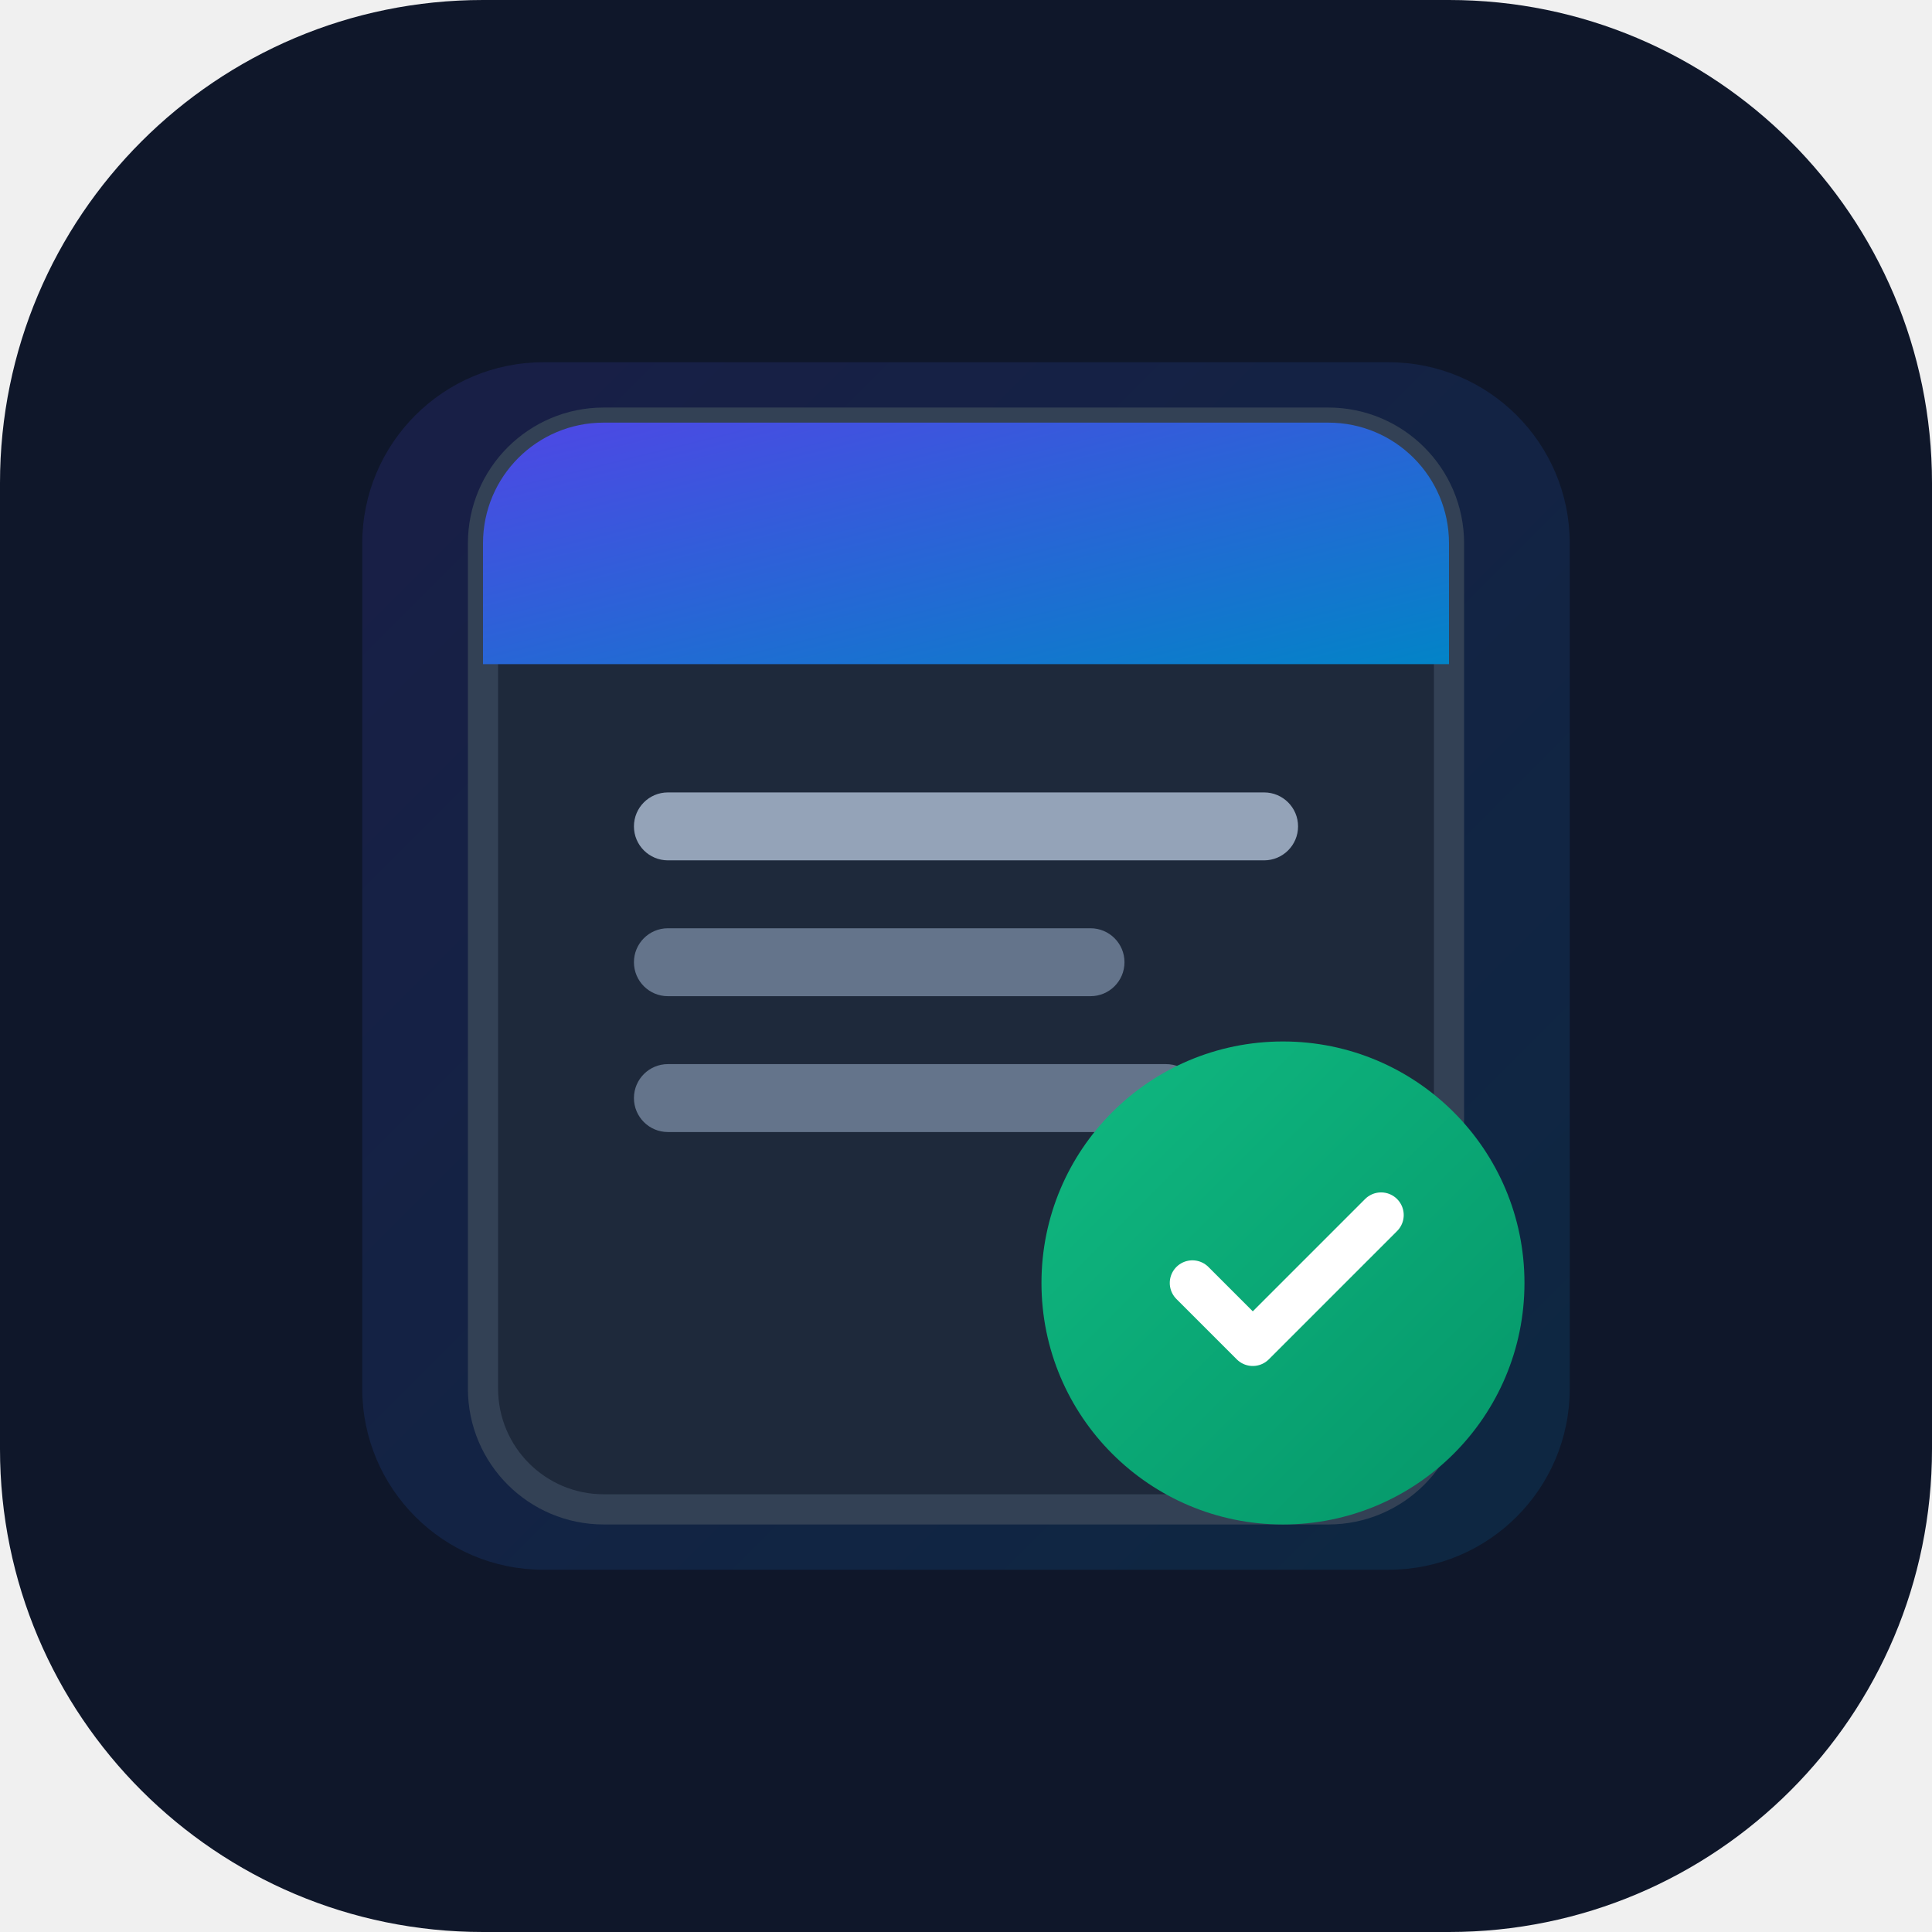
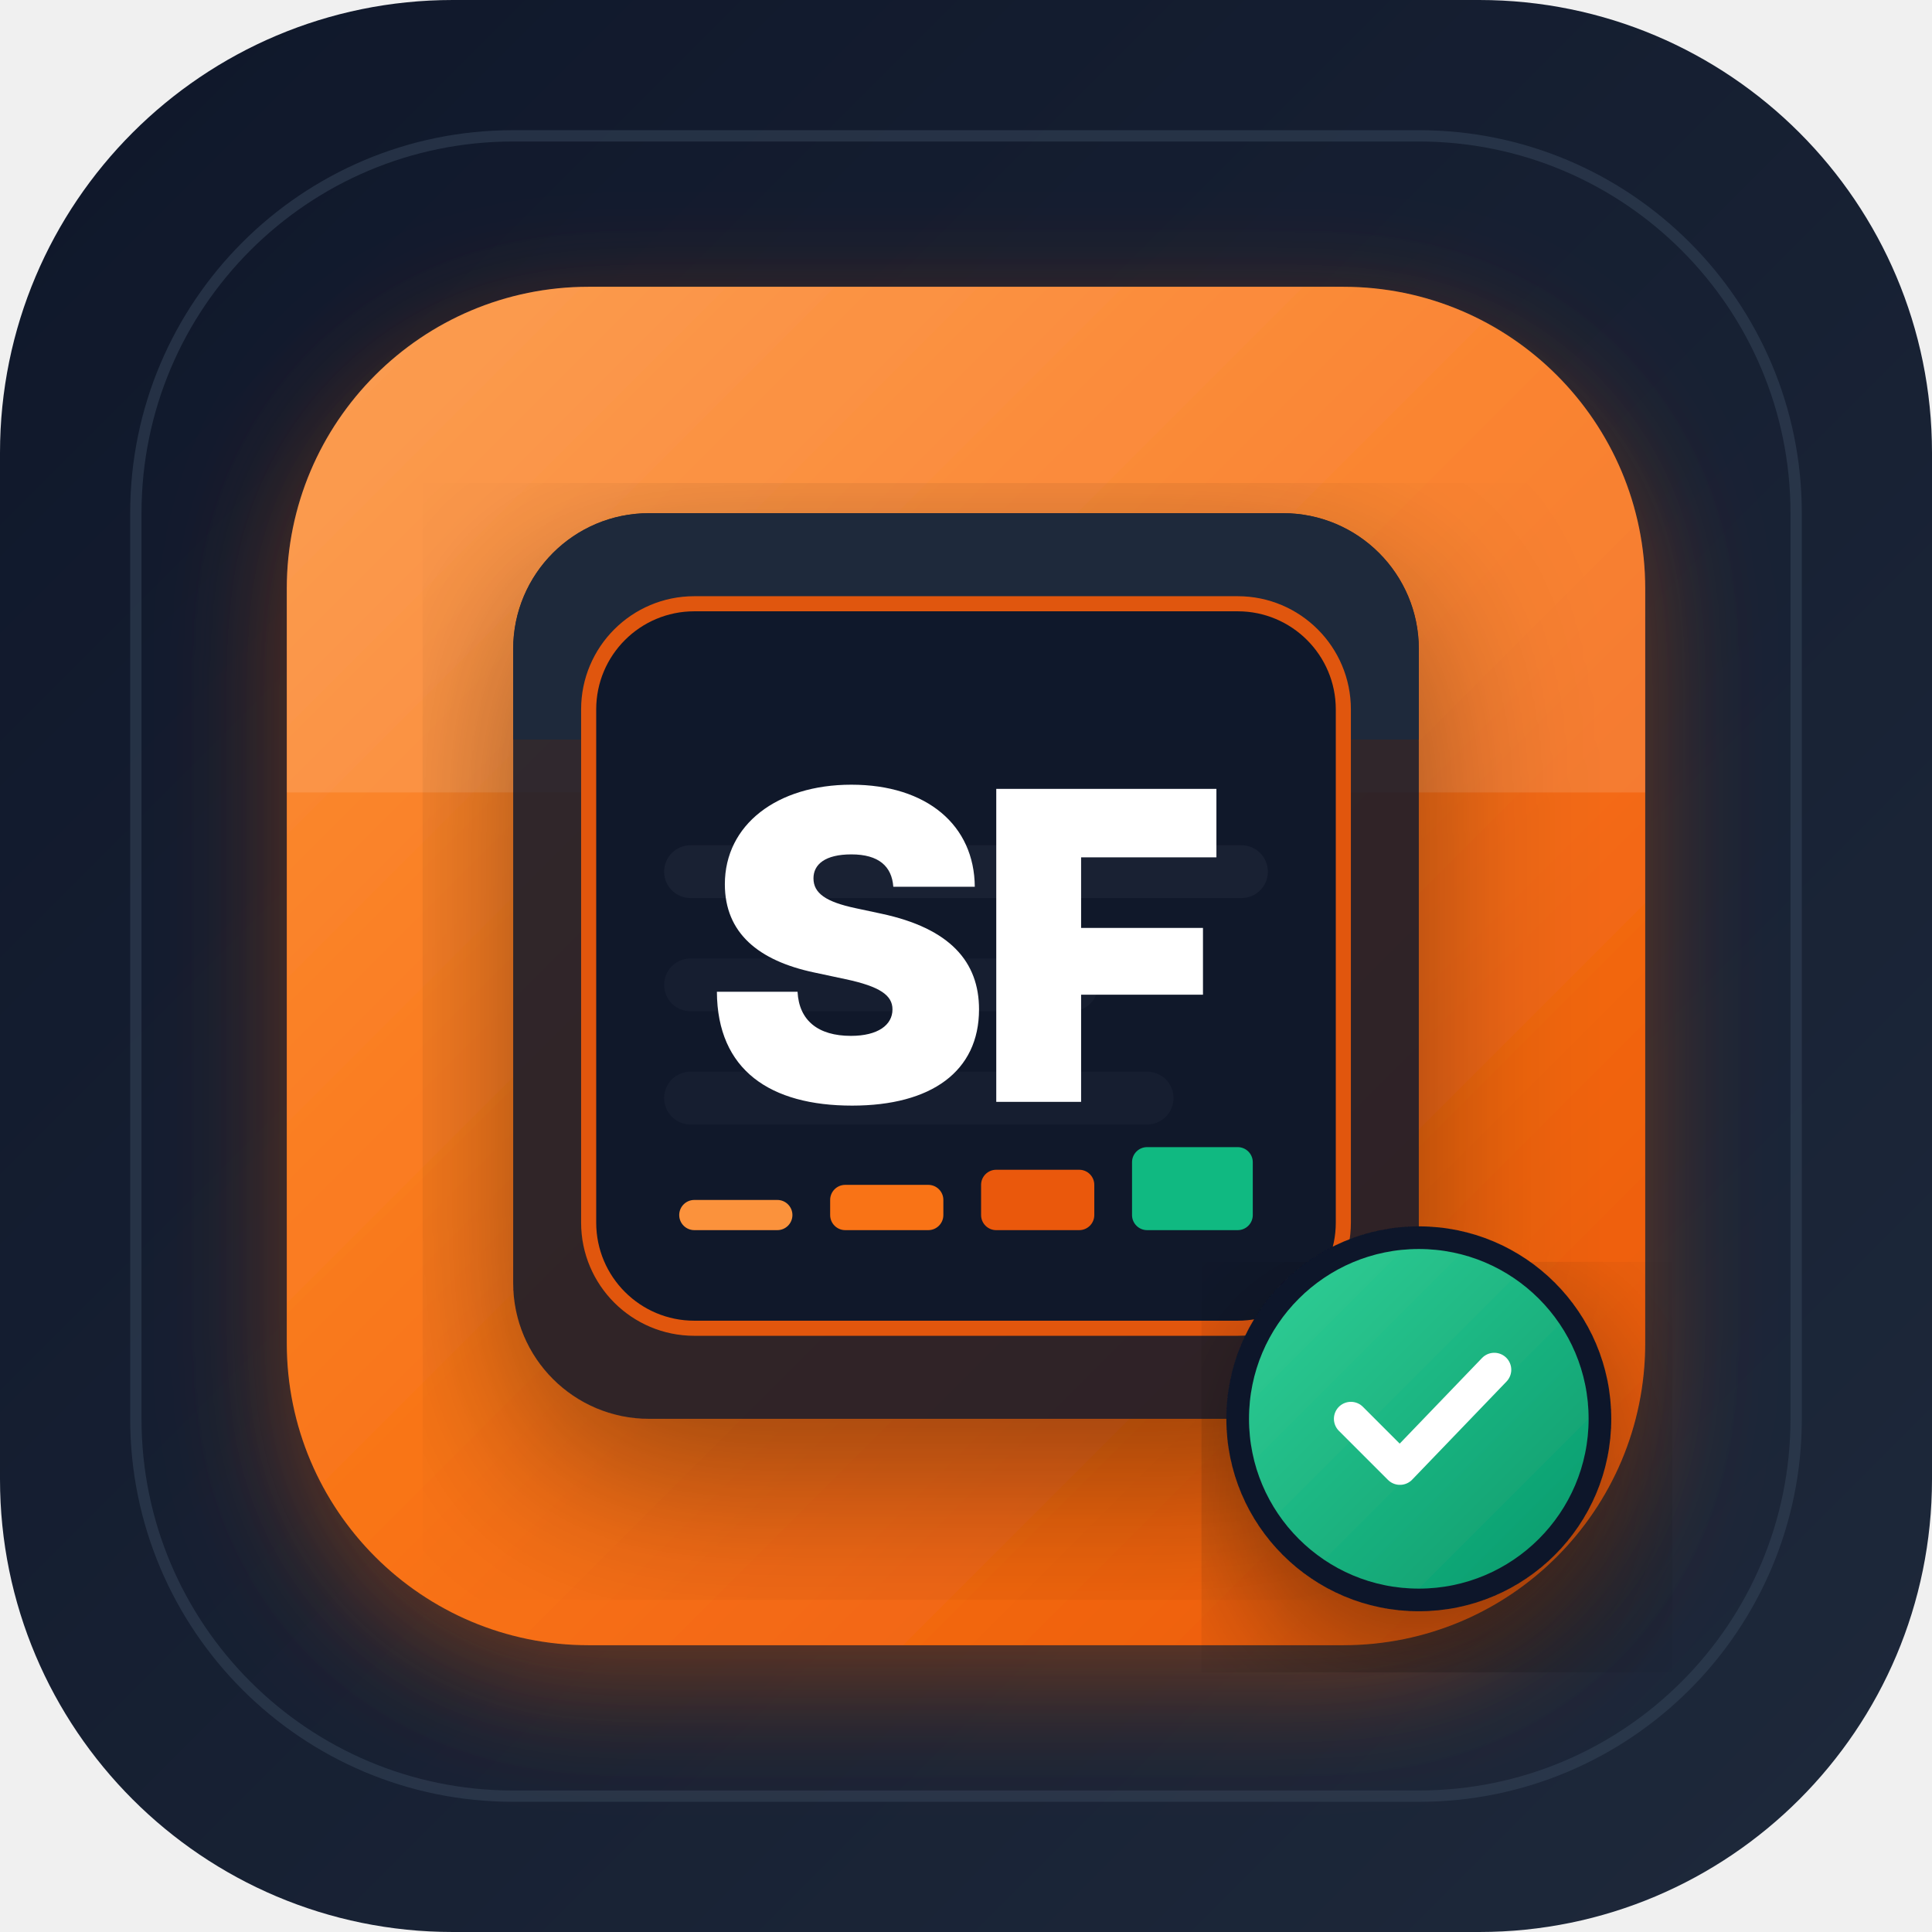
<svg xmlns="http://www.w3.org/2000/svg" viewBox="0 0 512 512" fill="none">
  <defs>
-     <linearGradient id="grad1" x1="0%" y1="0%" x2="100%" y2="100%">
-       <stop offset="0%" stop-color="#4f46e5" />
-       <stop offset="100%" stop-color="#0284c7" />
+     <linearGradient id="bgGrad" x1="0%" y1="0%" x2="100%" y2="100%">
+       <stop offset="0%" stop-color="#0F172A" />
+       <stop offset="100%" stop-color="#1E293B" />
    </linearGradient>
-     <linearGradient id="grad2" x1="0%" y1="0%" x2="100%" y2="100%">
-       <stop offset="0%" stop-color="#10b981" />
+     <linearGradient id="brandGrad" x1="0%" y1="0%" x2="100%" y2="100%">
+       <stop offset="0%" stop-color="#FB923C" />
+       <stop offset="50%" stop-color="#F97316" />
+       <stop offset="100%" stop-color="#EA580C" />
+     </linearGradient>
+     <linearGradient id="checkGrad" x1="0%" y1="0%" x2="100%" y2="100%">
+       <stop offset="0%" stop-color="#34D399" />
      <stop offset="100%" stop-color="#059669" />
    </linearGradient>
+     <filter id="dropShadow" x="-10%" y="-10%" width="130%" height="130%">
+       <feDropShadow dx="0" dy="16" stdDeviation="24" flood-color="#000000" flood-opacity="0.45" />
+     </filter>
+     <filter id="glowShadow" x="-20%" y="-20%" width="140%" height="140%">
+       <feDropShadow dx="0" dy="10" stdDeviation="16" flood-color="#EA580C" flood-opacity="0.4" />
+     </filter>
  </defs>
-   <rect width="512" height="512" rx="128" fill="#0f172a" />
-   <rect x="96" y="96" width="320" height="320" rx="48" fill="url(#grad1)" opacity="0.15" />
-   <rect x="128" y="112" width="256" height="288" rx="32" fill="#1e293b" stroke="#334155" stroke-width="8" />
-   <path d="M128 144 C128 126.3 142.3 112 160 112 L352 112 C369.7 112 384 126.3 384 144 L384 176 L128 176 Z" fill="url(#grad1)" />
-   <rect x="168" y="210" width="176" height="18" rx="9" fill="#94a3b8" />
-   <rect x="168" y="246" width="130" height="18" rx="9" fill="#64748b" />
-   <rect x="168" y="282" width="150" height="18" rx="9" fill="#64748b" />
-   <circle cx="340" cy="340" r="64" fill="url(#grad2)" />
-   <path d="M316 340 L332 356 L366 322" stroke="#ffffff" stroke-width="12" stroke-linecap="round" stroke-linejoin="round" />
+   <rect width="512" height="512" rx="120" fill="url(#bgGrad)" />
+   <rect x="36" y="36" width="440" height="440" rx="100" stroke="#334155" stroke-width="3" stroke-opacity="0.6" fill="none" />
+   <rect x="76" y="76" width="360" height="360" rx="80" fill="url(#brandGrad)" filter="url(#glowShadow)" />
+   <path d="M76 156 C76 111.8 111.8 76 156 76 L356 76 C400.2 76 436 111.8 436 156 L436 210 L76 210 Z" fill="#FFFFFF" opacity="0.12" />
+   <rect x="136" y="136" width="240" height="240" rx="36" fill="#0F172A" opacity="0.85" filter="url(#dropShadow)" />
+   <path d="M136 172 C136 152.1 152.1 136 172 136 L340 136 C359.9 136 376 152.1 376 172 L376 196 L136 196 Z" fill="#1E293B" />
+   <rect x="176" y="224" width="160" height="14" rx="7" fill="#F8FAFC" opacity="0.9" />
+   <rect x="176" y="254" width="115" height="14" rx="7" fill="#CBD5E1" opacity="0.75" />
+   <rect x="176" y="284" width="135" height="14" rx="7" fill="#CBD5E1" opacity="0.75" />
+   <rect x="156" y="160" width="200" height="192" rx="28" fill="#0F172A" stroke="#EA580C" stroke-width="4" opacity="0.95" />
+   <text x="256" y="292" text-anchor="middle" font-family="system-ui, -apple-system, BlinkMacSystemFont, 'Plus Jakarta Sans', sans-serif" font-weight="900" font-size="114" fill="#FFFFFF" letter-spacing="-4">SF</text>
+   <rect x="180" y="318" width="30" height="8" rx="4" fill="#FB923C" />
+   <rect x="220" y="314" width="30" height="12" rx="4" fill="#F97316" />
+   <rect x="260" y="310" width="30" height="16" rx="4" fill="#EA580C" />
+   <rect x="300" y="304" width="32" height="22" rx="4" fill="#10B981" />
+   <circle cx="376" cy="376" r="48" fill="url(#checkGrad)" filter="url(#dropShadow)" stroke="#0F172A" stroke-width="6" />
+   <path d="M358 376 L371 389 L396 363" stroke="#FFFFFF" stroke-width="9" stroke-linecap="round" stroke-linejoin="round" />
</svg>
